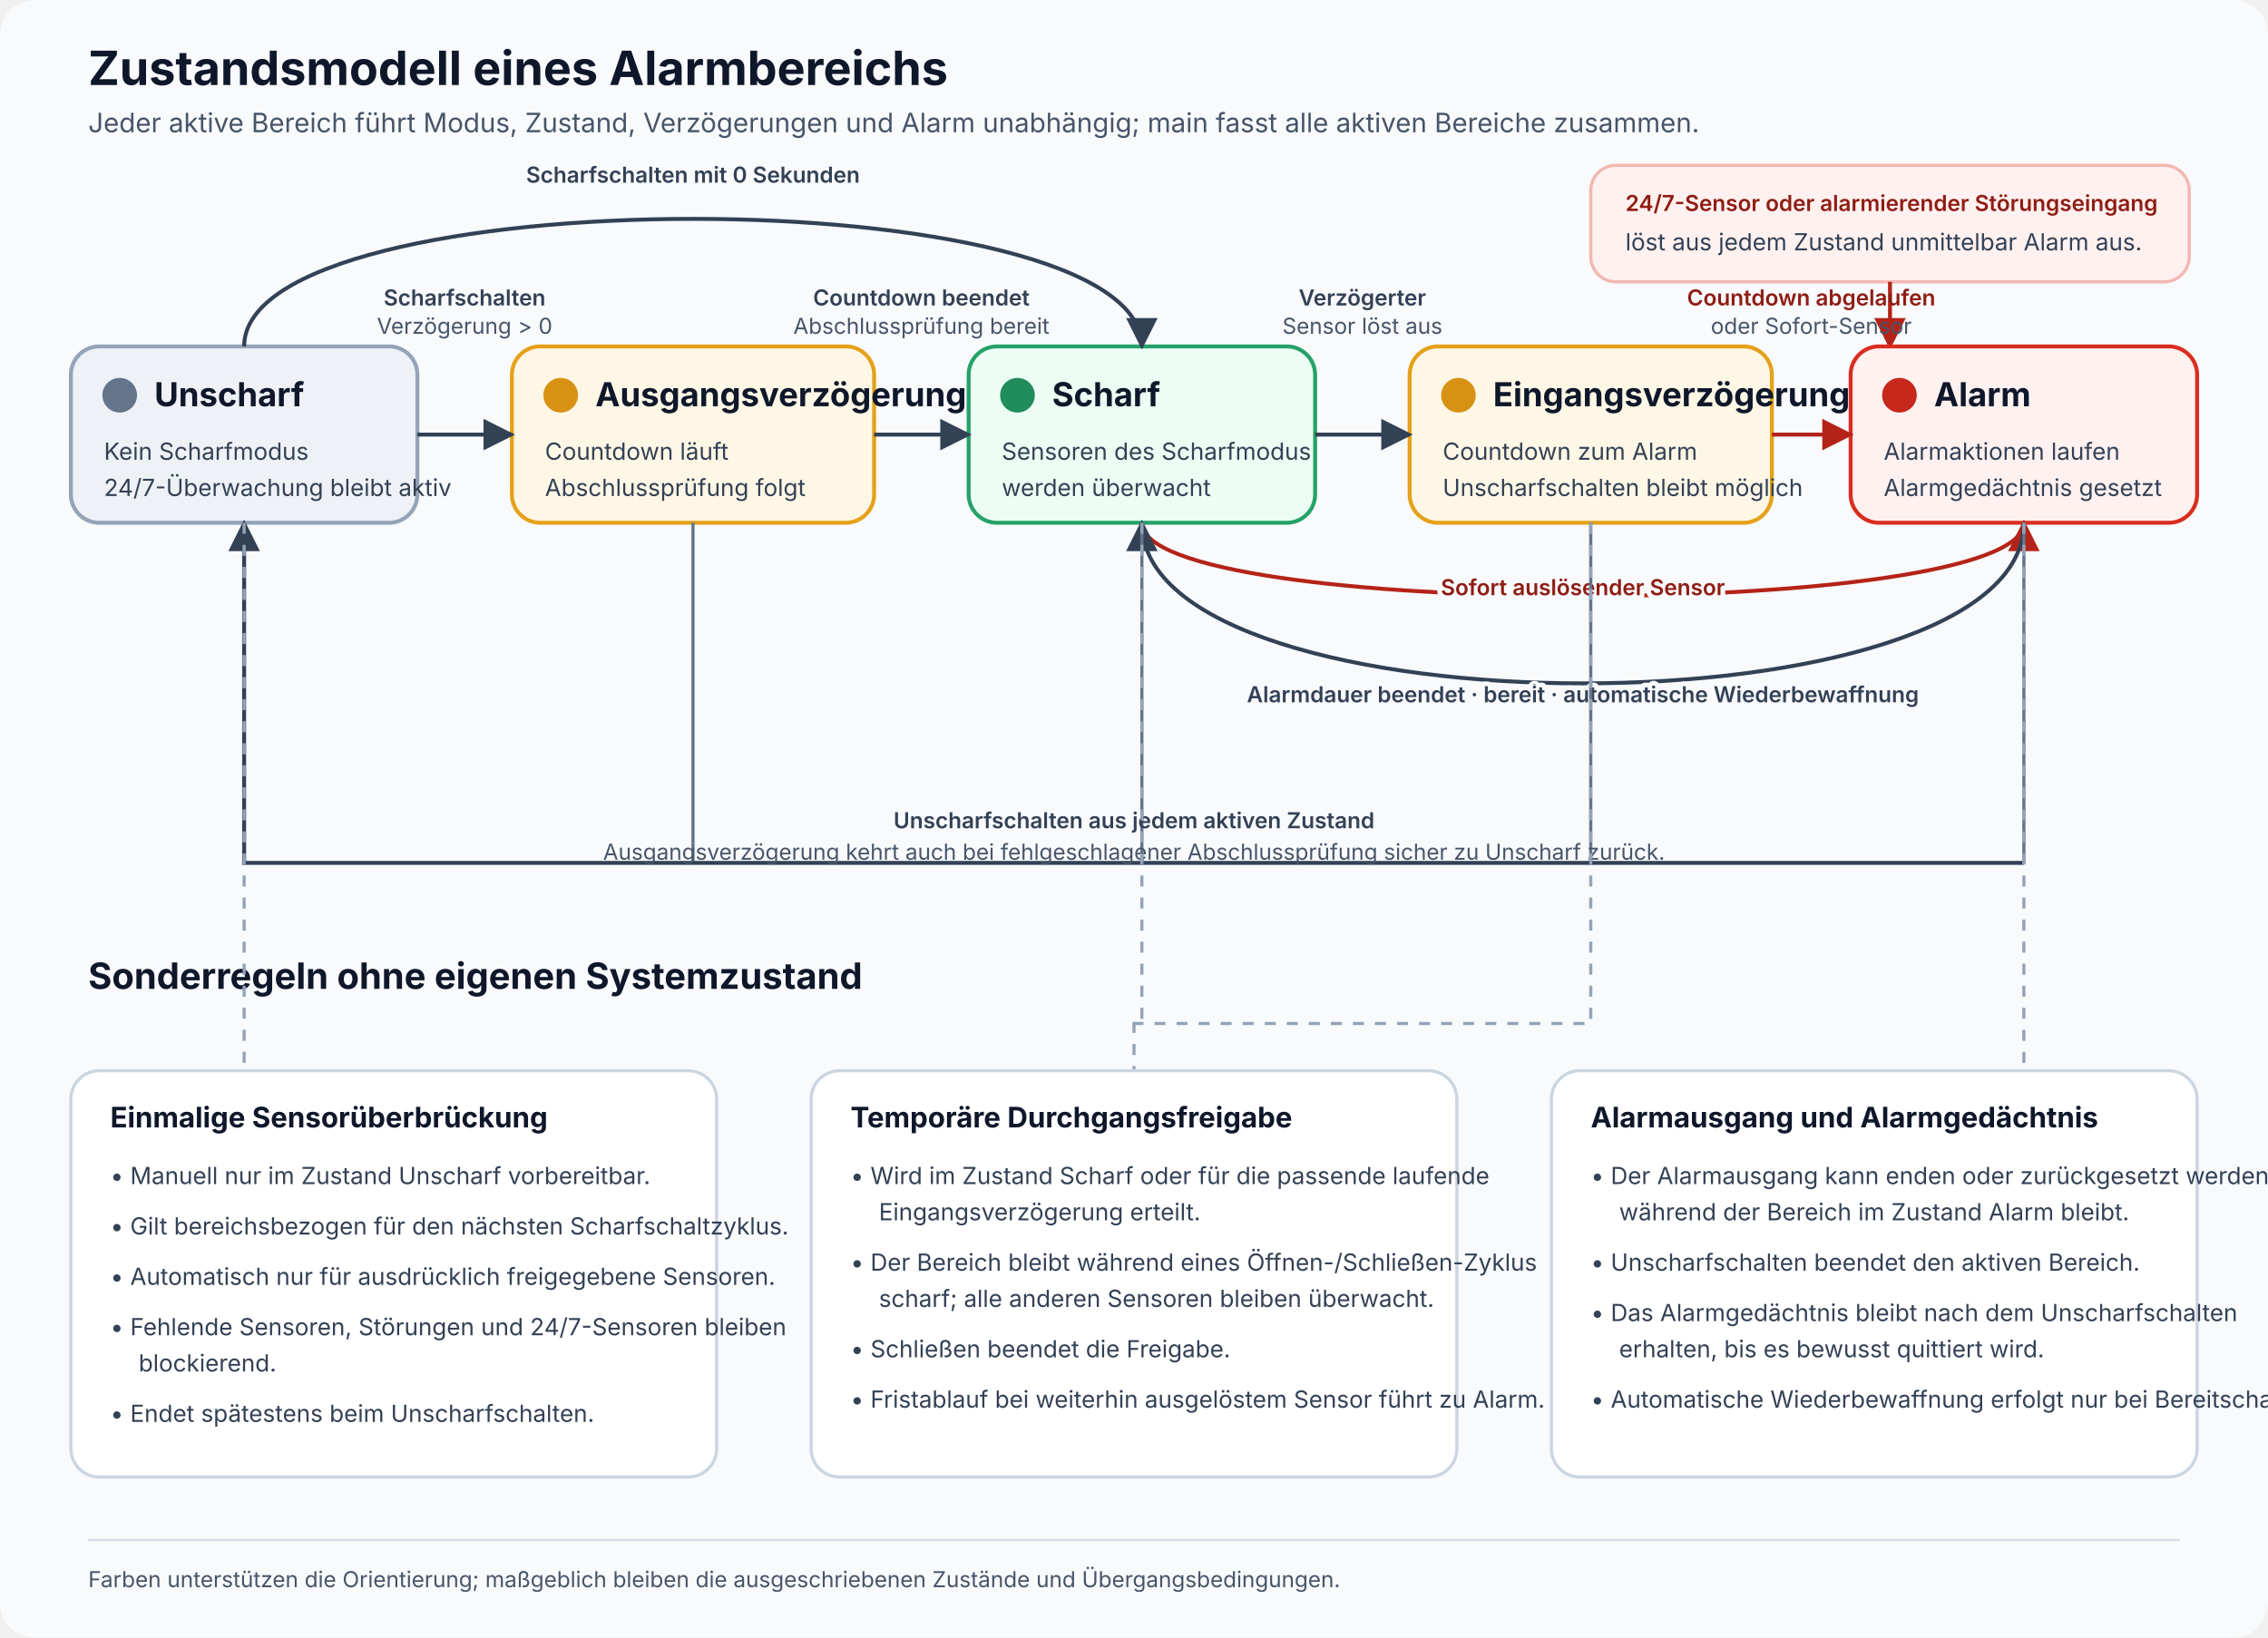
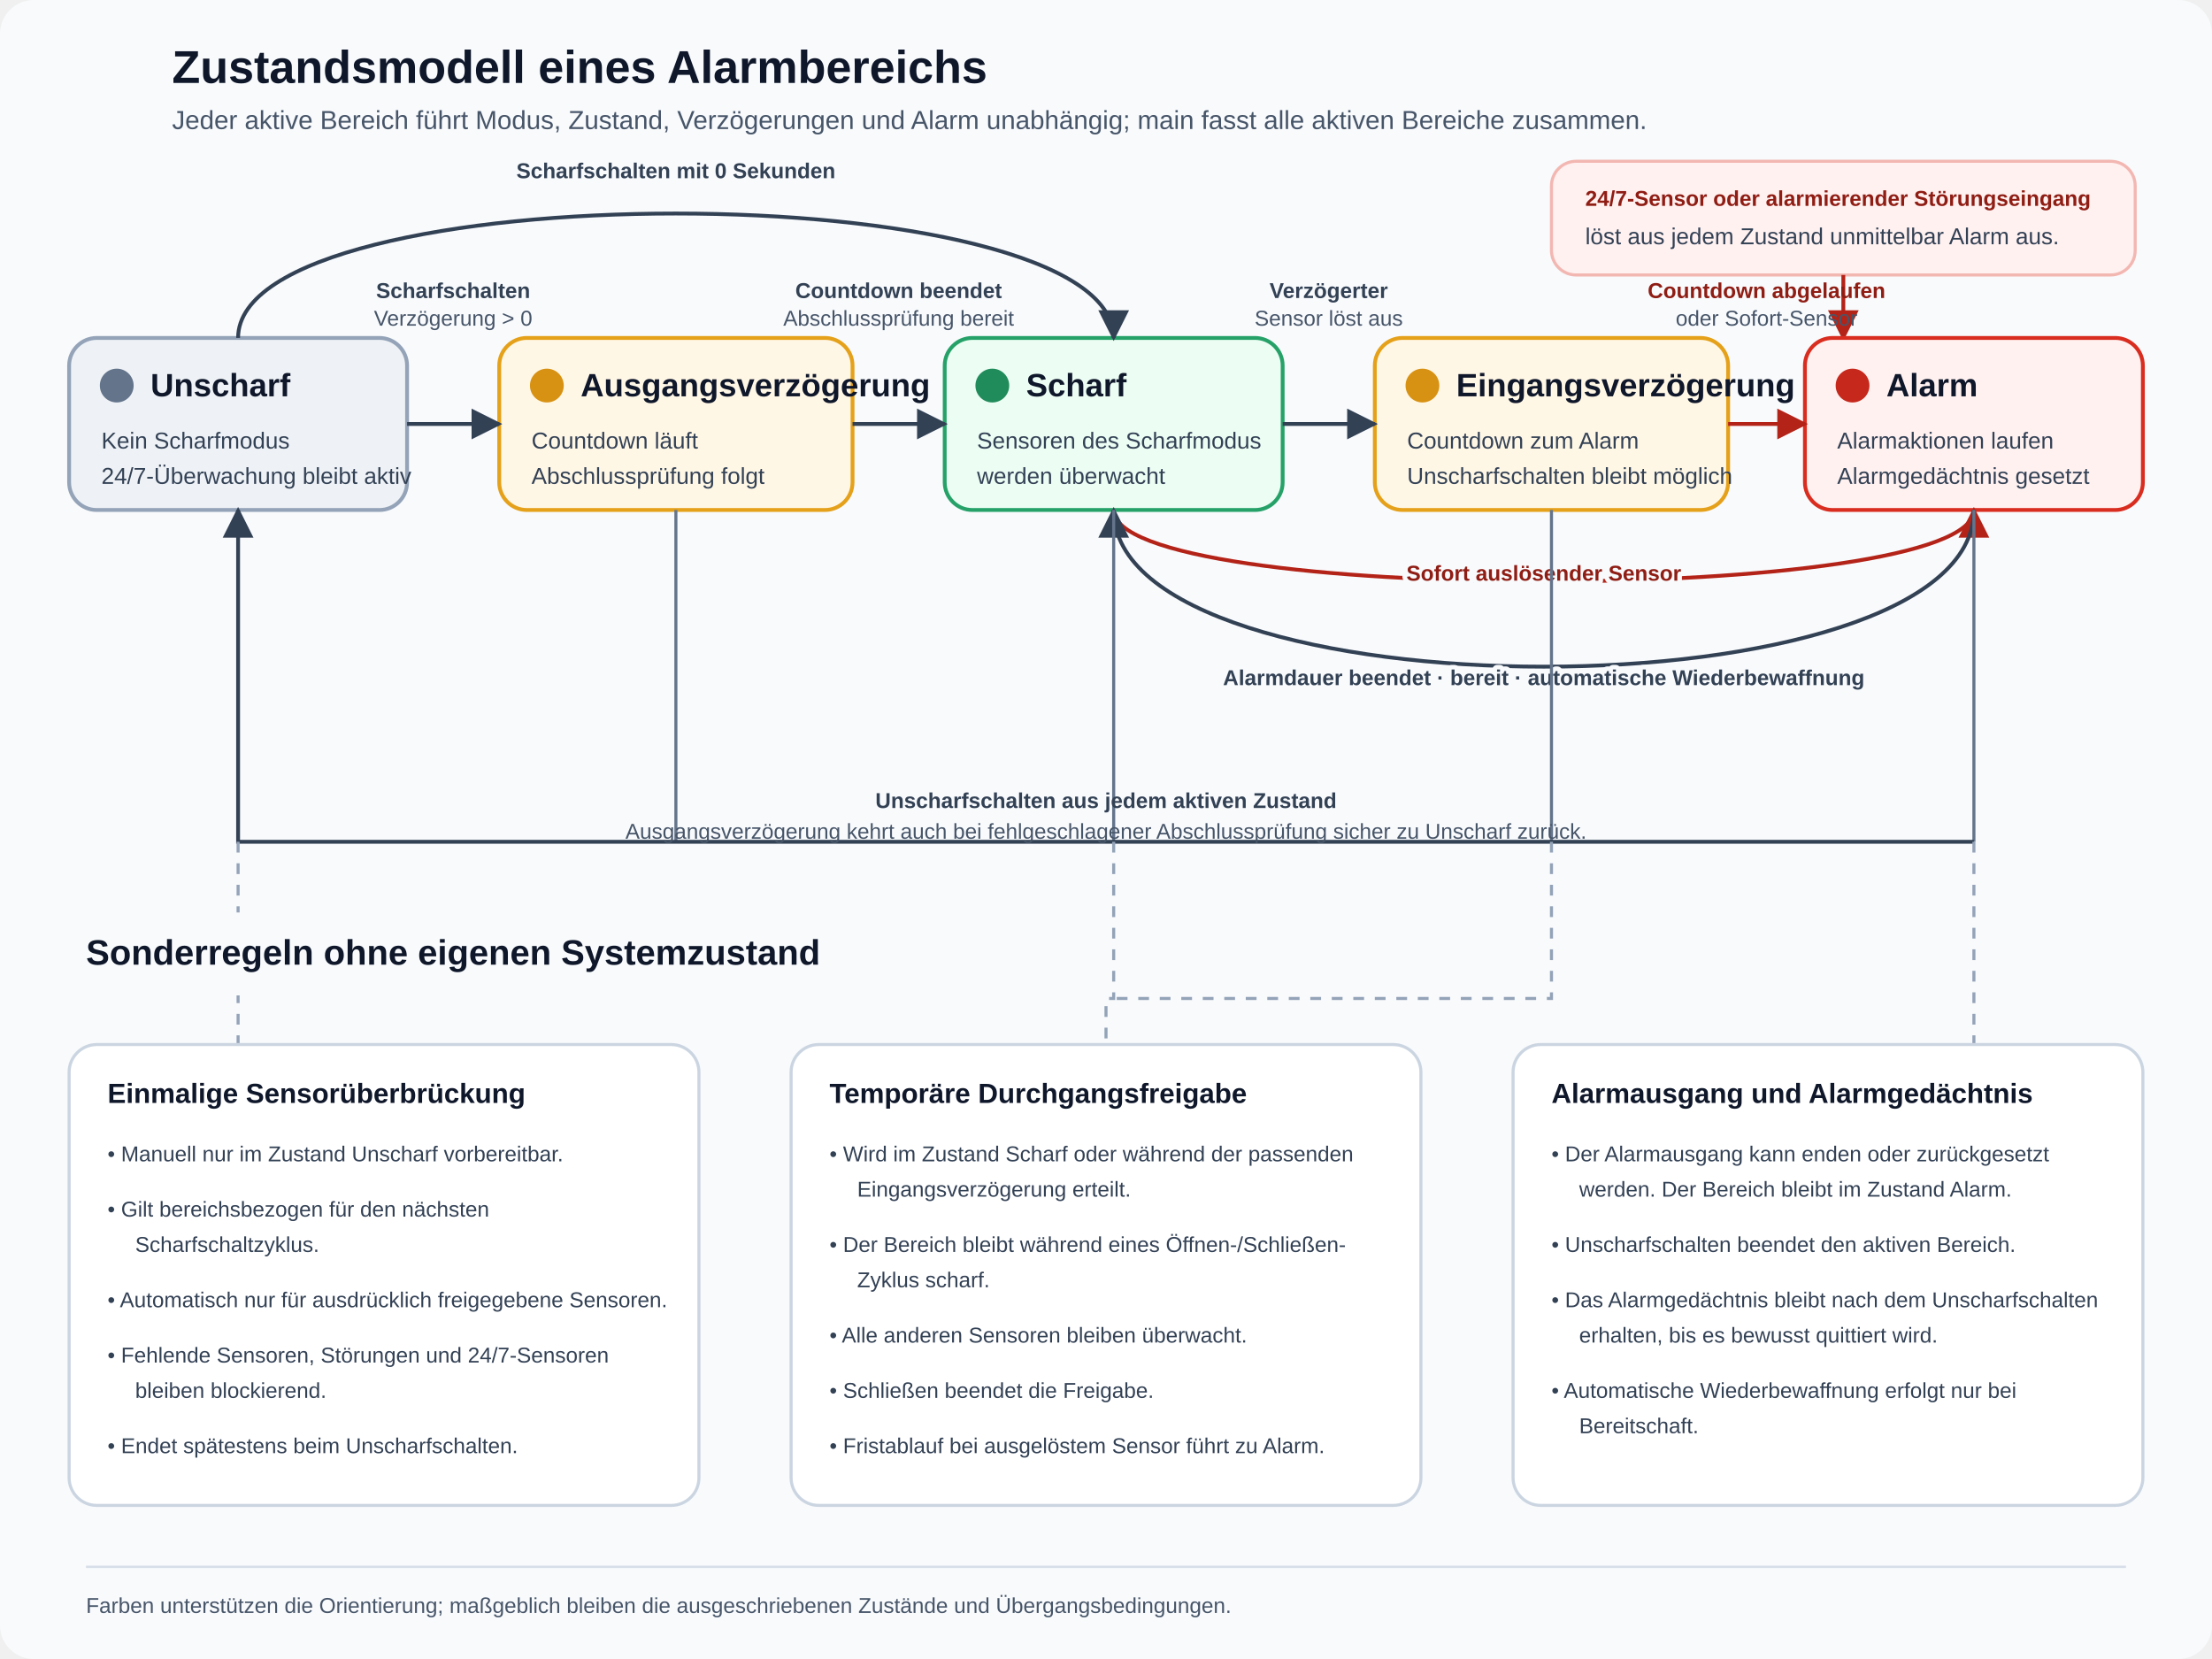
- <svg xmlns="http://www.w3.org/2000/svg" width="1440" height="1040" viewBox="0 0 1440 1040" role="img" aria-labelledby="title description">
+ <svg xmlns="http://www.w3.org/2000/svg" width="1440" height="1080" viewBox="0 0 1440 1080" role="img" aria-labelledby="title description">
  <defs>
    <marker id="arrow" viewBox="0 0 10 10" refX="9" refY="5" markerWidth="8" markerHeight="8" orient="auto-start-reverse">
      <path d="M 0 0 L 10 5 L 0 10 z" fill="#334155" />
    </marker>
    <marker id="arrow-critical" viewBox="0 0 10 10" refX="9" refY="5" markerWidth="8" markerHeight="8" orient="auto-start-reverse">
      <path d="M 0 0 L 10 5 L 0 10 z" fill="#b42318" />
    </marker>
    <style>
      .canvas { fill: #f8fafc; }
-       .title { fill: #0f172a; font: 700 30px system-ui, -apple-system, "Segoe UI", sans-serif; }
-       .subtitle { fill: #475569; font: 400 17px system-ui, -apple-system, "Segoe UI", sans-serif; }
-       .node-title { fill: #0f172a; font: 700 21px system-ui, -apple-system, "Segoe UI", sans-serif; }
-       .node-copy { fill: #334155; font: 400 15px system-ui, -apple-system, "Segoe UI", sans-serif; }
+       .title { fill: #0f172a; font: 700 30px "Segoe UI", Arial, sans-serif; }
+       .subtitle { fill: #475569; font: 400 17px "Segoe UI", Arial, sans-serif; }
+       .node-title { fill: #0f172a; font: 700 21px "Segoe UI", Arial, sans-serif; }
+       .node-copy { fill: #334155; font: 400 15px "Segoe UI", Arial, sans-serif; }
      .edge { fill: none; stroke: #334155; stroke-width: 2.5; marker-end: url(#arrow); }
      .edge-join { fill: none; stroke: #64748b; stroke-width: 2; }
      .edge-critical { fill: none; stroke: #b42318; stroke-width: 2.5; marker-end: url(#arrow-critical); }
-       .edge-note { fill: #334155; font: 600 14px system-ui, -apple-system, "Segoe UI", sans-serif; }
-       .edge-note-critical { fill: #8f1d14; font: 600 14px system-ui, -apple-system, "Segoe UI", sans-serif; }
-       .card-title { fill: #0f172a; font: 700 18px system-ui, -apple-system, "Segoe UI", sans-serif; }
-       .card-copy { fill: #334155; font: 400 15px system-ui, -apple-system, "Segoe UI", sans-serif; }
+       .edge-note { fill: #334155; font: 600 14px "Segoe UI", Arial, sans-serif; }
+       .edge-note-critical { fill: #8f1d14; font: 600 14px "Segoe UI", Arial, sans-serif; }
+       .card-title { fill: #0f172a; font: 700 18px "Segoe UI", Arial, sans-serif; }
+       .card-copy { fill: #334155; font: 400 14px "Segoe UI", Arial, sans-serif; }
      .connector { fill: none; stroke: #94a3b8; stroke-width: 2; stroke-dasharray: 7 7; }
-       .legend { fill: #475569; font: 400 14px system-ui, -apple-system, "Segoe UI", sans-serif; }
+       .legend { fill: #475569; font: 400 14px "Segoe UI", Arial, sans-serif; }
    </style>
  </defs>
-   <rect class="canvas" width="1440" height="1040" rx="22" />
-   <text class="title" x="56" y="54">Zustandsmodell eines Alarmbereichs</text>
-   <text class="subtitle" x="56" y="84">Jeder aktive Bereich führt Modus, Zustand, Verzögerungen und Alarm unabhängig; main fasst alle aktiven Bereiche zusammen.</text>
+   <rect class="canvas" width="1440" height="1080" rx="22" />
+   <text class="title" x="112" y="54">Zustandsmodell eines Alarmbereichs</text>
+   <text class="subtitle" x="112" y="84">Jeder aktive Bereich führt Modus, Zustand, Verzögerungen und Alarm unabhängig; main fasst alle aktiven Bereiche zusammen.</text>
  <rect x="1010" y="105" width="380" height="74" rx="16" fill="#fff1f0" stroke="#f3b7b2" stroke-width="2" />
  <text class="edge-note-critical" x="1032" y="134">24/7-Sensor oder alarmierender Störungseingang</text>
  <text class="node-copy" x="1032" y="159">löst aus jedem Zustand unmittelbar Alarm aus.</text>
  <path class="edge-critical" d="M 1200 179 V 220" />
  <g>
    <rect x="45" y="220" width="220" height="112" rx="18" fill="#eef2f6" stroke="#94a3b8" stroke-width="2.5" />
    <circle cx="76" cy="251" r="11" fill="#64748b" />
    <text class="node-title" x="98" y="258">Unscharf</text>
    <text class="node-copy" x="66" y="292">Kein Scharfmodus</text>
    <text class="node-copy" x="66" y="315">24/7-Überwachung bleibt aktiv</text>
  </g>
  <g>
    <rect x="325" y="220" width="230" height="112" rx="18" fill="#fff7e6" stroke="#e5a11a" stroke-width="2.5" />
    <circle cx="356" cy="251" r="11" fill="#d89213" />
    <text class="node-title" x="378" y="258">Ausgangsverzögerung</text>
    <text class="node-copy" x="346" y="292">Countdown läuft</text>
    <text class="node-copy" x="346" y="315">Abschlussprüfung folgt</text>
  </g>
  <g>
    <rect x="615" y="220" width="220" height="112" rx="18" fill="#ecfdf3" stroke="#26a269" stroke-width="2.5" />
    <circle cx="646" cy="251" r="11" fill="#218c5b" />
    <text class="node-title" x="668" y="258">Scharf</text>
    <text class="node-copy" x="636" y="292">Sensoren des Scharfmodus</text>
    <text class="node-copy" x="636" y="315">werden überwacht</text>
  </g>
  <g>
    <rect x="895" y="220" width="230" height="112" rx="18" fill="#fff7e6" stroke="#e5a11a" stroke-width="2.5" />
    <circle cx="926" cy="251" r="11" fill="#d89213" />
    <text class="node-title" x="948" y="258">Eingangsverzögerung</text>
    <text class="node-copy" x="916" y="292">Countdown zum Alarm</text>
    <text class="node-copy" x="916" y="315">Unscharfschalten bleibt möglich</text>
  </g>
  <g>
    <rect x="1175" y="220" width="220" height="112" rx="18" fill="#fff1f0" stroke="#d92d20" stroke-width="2.5" />
    <circle cx="1206" cy="251" r="11" fill="#c6281c" />
    <text class="node-title" x="1228" y="258">Alarm</text>
    <text class="node-copy" x="1196" y="292">Alarmaktionen laufen</text>
    <text class="node-copy" x="1196" y="315">Alarmgedächtnis gesetzt</text>
  </g>
  <path class="edge" d="M 265 276 H 325" />
  <text class="edge-note" x="295" y="194" text-anchor="middle">Scharfschalten</text>
  <text class="legend" x="295" y="212" text-anchor="middle">Verzögerung &gt; 0</text>
  <path class="edge" d="M 555 276 H 615" />
  <text class="edge-note" x="585" y="194" text-anchor="middle">Countdown beendet</text>
  <text class="legend" x="585" y="212" text-anchor="middle">Abschlussprüfung bereit</text>
  <path class="edge" d="M 835 276 H 895" />
  <text class="edge-note" x="865" y="194" text-anchor="middle">Verzögerter</text>
  <text class="legend" x="865" y="212" text-anchor="middle">Sensor löst aus</text>
  <path class="edge-critical" d="M 1125 276 H 1175" />
  <text class="edge-note-critical" x="1150" y="194" text-anchor="middle">Countdown abgelaufen</text>
  <text class="legend" x="1150" y="212" text-anchor="middle">oder Sofort-Sensor</text>
  <path class="edge" d="M 155 220 C 155 112, 725 112, 725 220" />
  <text class="edge-note" x="440" y="116" text-anchor="middle">Scharfschalten mit 0 Sekunden</text>
  <path class="edge-critical" d="M 725 332 C 725 394, 1285 394, 1285 332" />
  <text class="edge-note-critical" x="1005" y="378" text-anchor="middle" style="paint-order: stroke; stroke: #f8fafc; stroke-width: 6px; stroke-linejoin: round">Sofort auslösender Sensor</text>
  <path class="edge" d="M 1285 332 C 1285 468, 725 468, 725 332" />
  <text class="edge-note" x="1005" y="446" text-anchor="middle" style="paint-order: stroke; stroke: #f8fafc; stroke-width: 6px; stroke-linejoin: round">Alarmdauer beendet · bereit · automatische Wiederbewaffnung</text>
  <path class="edge-join" d="M 440 332 V 548" />
  <path class="edge-join" d="M 725 332 V 548" />
  <path class="edge-join" d="M 1010 332 V 548" />
  <path class="edge-join" d="M 1285 332 V 548" />
  <path class="edge" d="M 1285 548 H 155 V 332" />
  <text class="edge-note" x="720" y="526" text-anchor="middle">Unscharfschalten aus jedem aktiven Zustand</text>
  <text class="legend" x="720" y="546" text-anchor="middle">Ausgangsverzögerung kehrt auch bei fehlgeschlagener Abschlussprüfung sicher zu Unscharf zurück.</text>
+   <path class="connector" d="M 155 548 V 680" />
+   <path class="connector" d="M 725 548 V 650 H 720 V 680" />
+   <path class="connector" d="M 1010 548 V 650 H 720" />
+   <path class="connector" d="M 1285 548 V 680" />
+   <rect x="44" y="594" width="520" height="54" rx="10" fill="#f8fafc" />
  <text class="title" x="56" y="628" style="font-size: 23px">Sonderregeln ohne eigenen Systemzustand</text>
-   <path class="connector" d="M 155 332 V 678" />
-   <rect x="45" y="680" width="410" height="258" rx="18" fill="#ffffff" stroke="#cbd5e1" stroke-width="2" />
-   <text class="card-title" x="70" y="716">Einmalige Sensorüberbrückung</text>
-   <text class="card-copy" x="70" y="752">• Manuell nur im Zustand Unscharf vorbereitbar.</text>
-   <text class="card-copy" x="70" y="784">• Gilt bereichsbezogen für den nächsten Scharfschaltzyklus.</text>
-   <text class="card-copy" x="70" y="816">• Automatisch nur für ausdrücklich freigegebene Sensoren.</text>
-   <text class="card-copy" x="70" y="848">• Fehlende Sensoren, Störungen und 24/7-Sensoren bleiben</text>
-   <text class="card-copy" x="88" y="871">blockierend.</text>
-   <text class="card-copy" x="70" y="903">• Endet spätestens beim Unscharfschalten.</text>
-   <path class="connector" d="M 725 332 V 650 H 720 V 680" />
-   <path class="connector" d="M 1010 332 V 650 H 720" />
-   <rect x="515" y="680" width="410" height="258" rx="18" fill="#ffffff" stroke="#cbd5e1" stroke-width="2" />
-   <text class="card-title" x="540" y="716">Temporäre Durchgangsfreigabe</text>
-   <text class="card-copy" x="540" y="752">• Wird im Zustand Scharf oder für die passende laufende</text>
-   <text class="card-copy" x="558" y="775">Eingangsverzögerung erteilt.</text>
-   <text class="card-copy" x="540" y="807">• Der Bereich bleibt während eines Öffnen-/Schließen-Zyklus</text>
-   <text class="card-copy" x="558" y="830">scharf; alle anderen Sensoren bleiben überwacht.</text>
-   <text class="card-copy" x="540" y="862">• Schließen beendet die Freigabe.</text>
-   <text class="card-copy" x="540" y="894">• Fristablauf bei weiterhin ausgelöstem Sensor führt zu Alarm.</text>
-   <path class="connector" d="M 1285 332 V 680" />
-   <rect x="985" y="680" width="410" height="258" rx="18" fill="#ffffff" stroke="#cbd5e1" stroke-width="2" />
-   <text class="card-title" x="1010" y="716">Alarmausgang und Alarmgedächtnis</text>
-   <text class="card-copy" x="1010" y="752">• Der Alarmausgang kann enden oder zurückgesetzt werden,</text>
-   <text class="card-copy" x="1028" y="775">während der Bereich im Zustand Alarm bleibt.</text>
-   <text class="card-copy" x="1010" y="807">• Unscharfschalten beendet den aktiven Bereich.</text>
-   <text class="card-copy" x="1010" y="839">• Das Alarmgedächtnis bleibt nach dem Unscharfschalten</text>
-   <text class="card-copy" x="1028" y="862">erhalten, bis es bewusst quittiert wird.</text>
-   <text class="card-copy" x="1010" y="894">• Automatische Wiederbewaffnung erfolgt nur bei Bereitschaft.</text>
-   <line x1="56" y1="978" x2="1384" y2="978" stroke="#d7dee8" stroke-width="1.5" />
-   <text class="legend" x="56" y="1008">Farben unterstützen die Orientierung; maßgeblich bleiben die ausgeschriebenen Zustände und Übergangsbedingungen.</text>
+   <rect x="45" y="680" width="410" height="300" rx="18" fill="#ffffff" stroke="#cbd5e1" stroke-width="2" />
+   <text class="card-title" x="70" y="718">Einmalige Sensorüberbrückung</text>
+   <text class="card-copy" x="70" y="756">• Manuell nur im Zustand Unscharf vorbereitbar.</text>
+   <text class="card-copy" x="70" y="792">• Gilt bereichsbezogen für den nächsten</text>
+   <text class="card-copy" x="88" y="815">Scharfschaltzyklus.</text>
+   <text class="card-copy" x="70" y="851">• Automatisch nur für ausdrücklich freigegebene Sensoren.</text>
+   <text class="card-copy" x="70" y="887">• Fehlende Sensoren, Störungen und 24/7-Sensoren</text>
+   <text class="card-copy" x="88" y="910">bleiben blockierend.</text>
+   <text class="card-copy" x="70" y="946">• Endet spätestens beim Unscharfschalten.</text>
+   <rect x="515" y="680" width="410" height="300" rx="18" fill="#ffffff" stroke="#cbd5e1" stroke-width="2" />
+   <text class="card-title" x="540" y="718">Temporäre Durchgangsfreigabe</text>
+   <text class="card-copy" x="540" y="756">• Wird im Zustand Scharf oder während der passenden</text>
+   <text class="card-copy" x="558" y="779">Eingangsverzögerung erteilt.</text>
+   <text class="card-copy" x="540" y="815">• Der Bereich bleibt während eines Öffnen-/Schließen-</text>
+   <text class="card-copy" x="558" y="838">Zyklus scharf.</text>
+   <text class="card-copy" x="540" y="874">• Alle anderen Sensoren bleiben überwacht.</text>
+   <text class="card-copy" x="540" y="910">• Schließen beendet die Freigabe.</text>
+   <text class="card-copy" x="540" y="946">• Fristablauf bei ausgelöstem Sensor führt zu Alarm.</text>
+   <rect x="985" y="680" width="410" height="300" rx="18" fill="#ffffff" stroke="#cbd5e1" stroke-width="2" />
+   <text class="card-title" x="1010" y="718">Alarmausgang und Alarmgedächtnis</text>
+   <text class="card-copy" x="1010" y="756">• Der Alarmausgang kann enden oder zurückgesetzt</text>
+   <text class="card-copy" x="1028" y="779">werden. Der Bereich bleibt im Zustand Alarm.</text>
+   <text class="card-copy" x="1010" y="815">• Unscharfschalten beendet den aktiven Bereich.</text>
+   <text class="card-copy" x="1010" y="851">• Das Alarmgedächtnis bleibt nach dem Unscharfschalten</text>
+   <text class="card-copy" x="1028" y="874">erhalten, bis es bewusst quittiert wird.</text>
+   <text class="card-copy" x="1010" y="910">• Automatische Wiederbewaffnung erfolgt nur bei</text>
+   <text class="card-copy" x="1028" y="933">Bereitschaft.</text>
+   <line x1="56" y1="1020" x2="1384" y2="1020" stroke="#d7dee8" stroke-width="1.5" />
+   <text class="legend" x="56" y="1050">Farben unterstützen die Orientierung; maßgeblich bleiben die ausgeschriebenen Zustände und Übergangsbedingungen.</text>
</svg>
